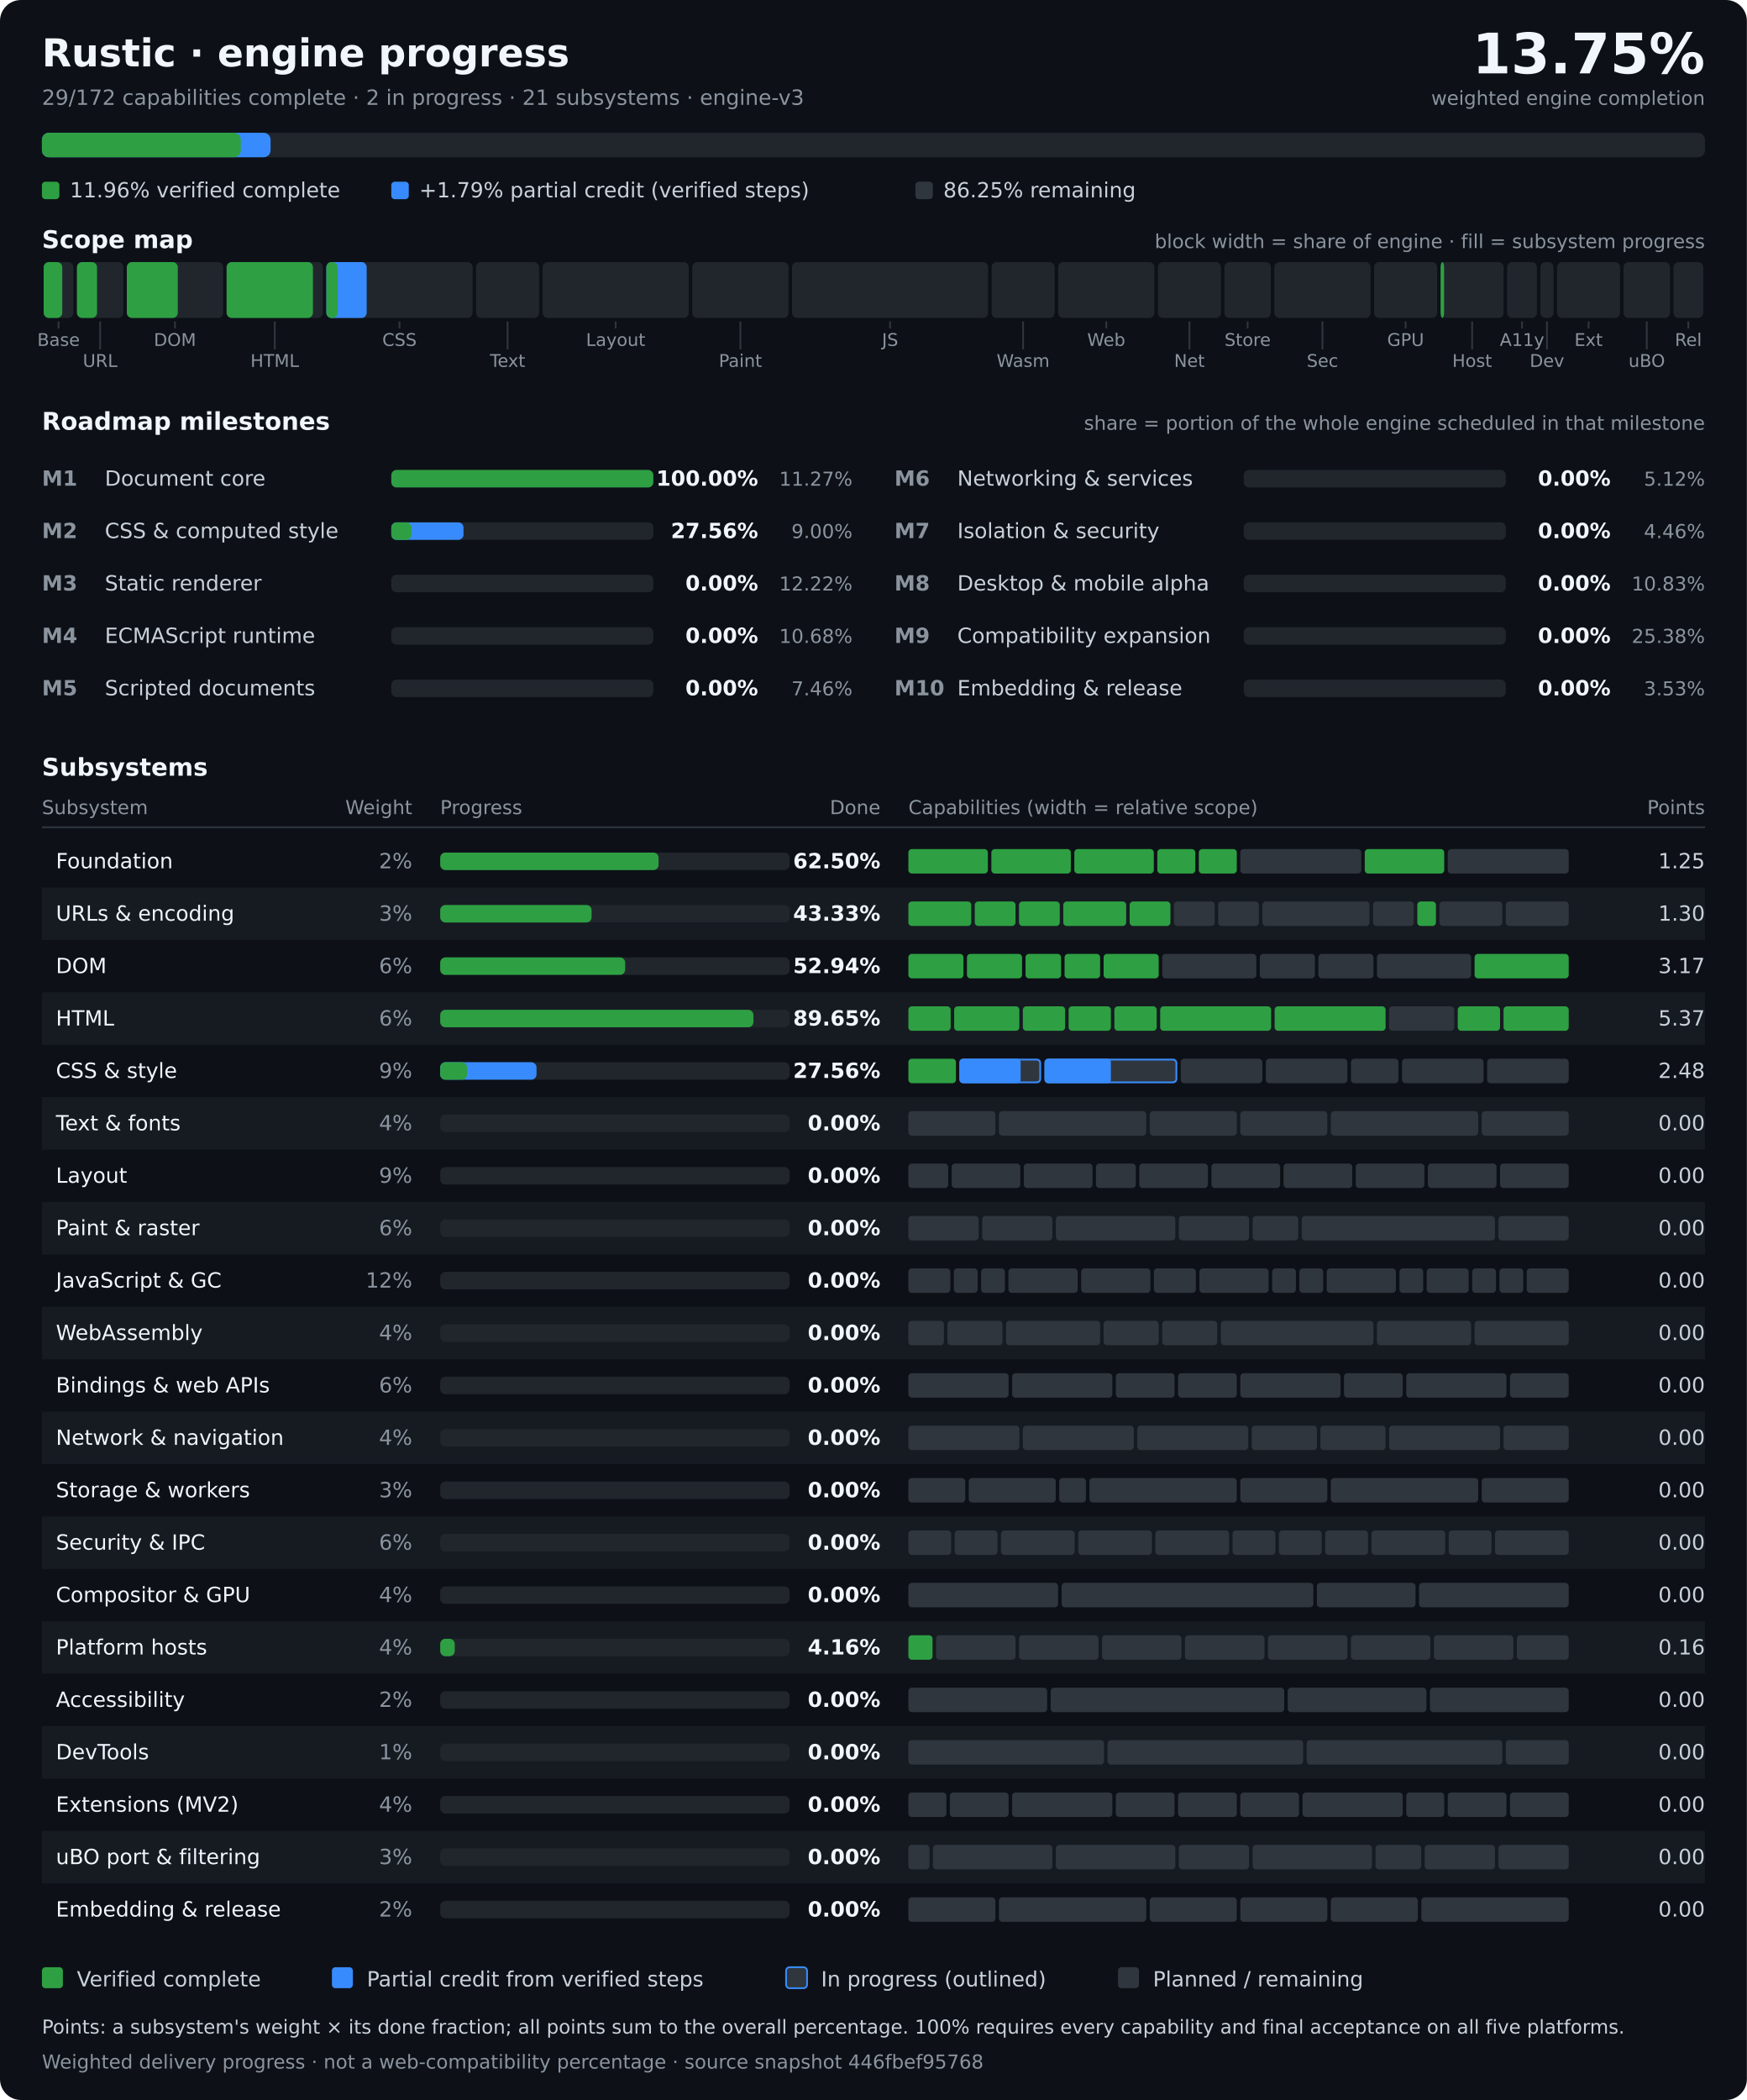
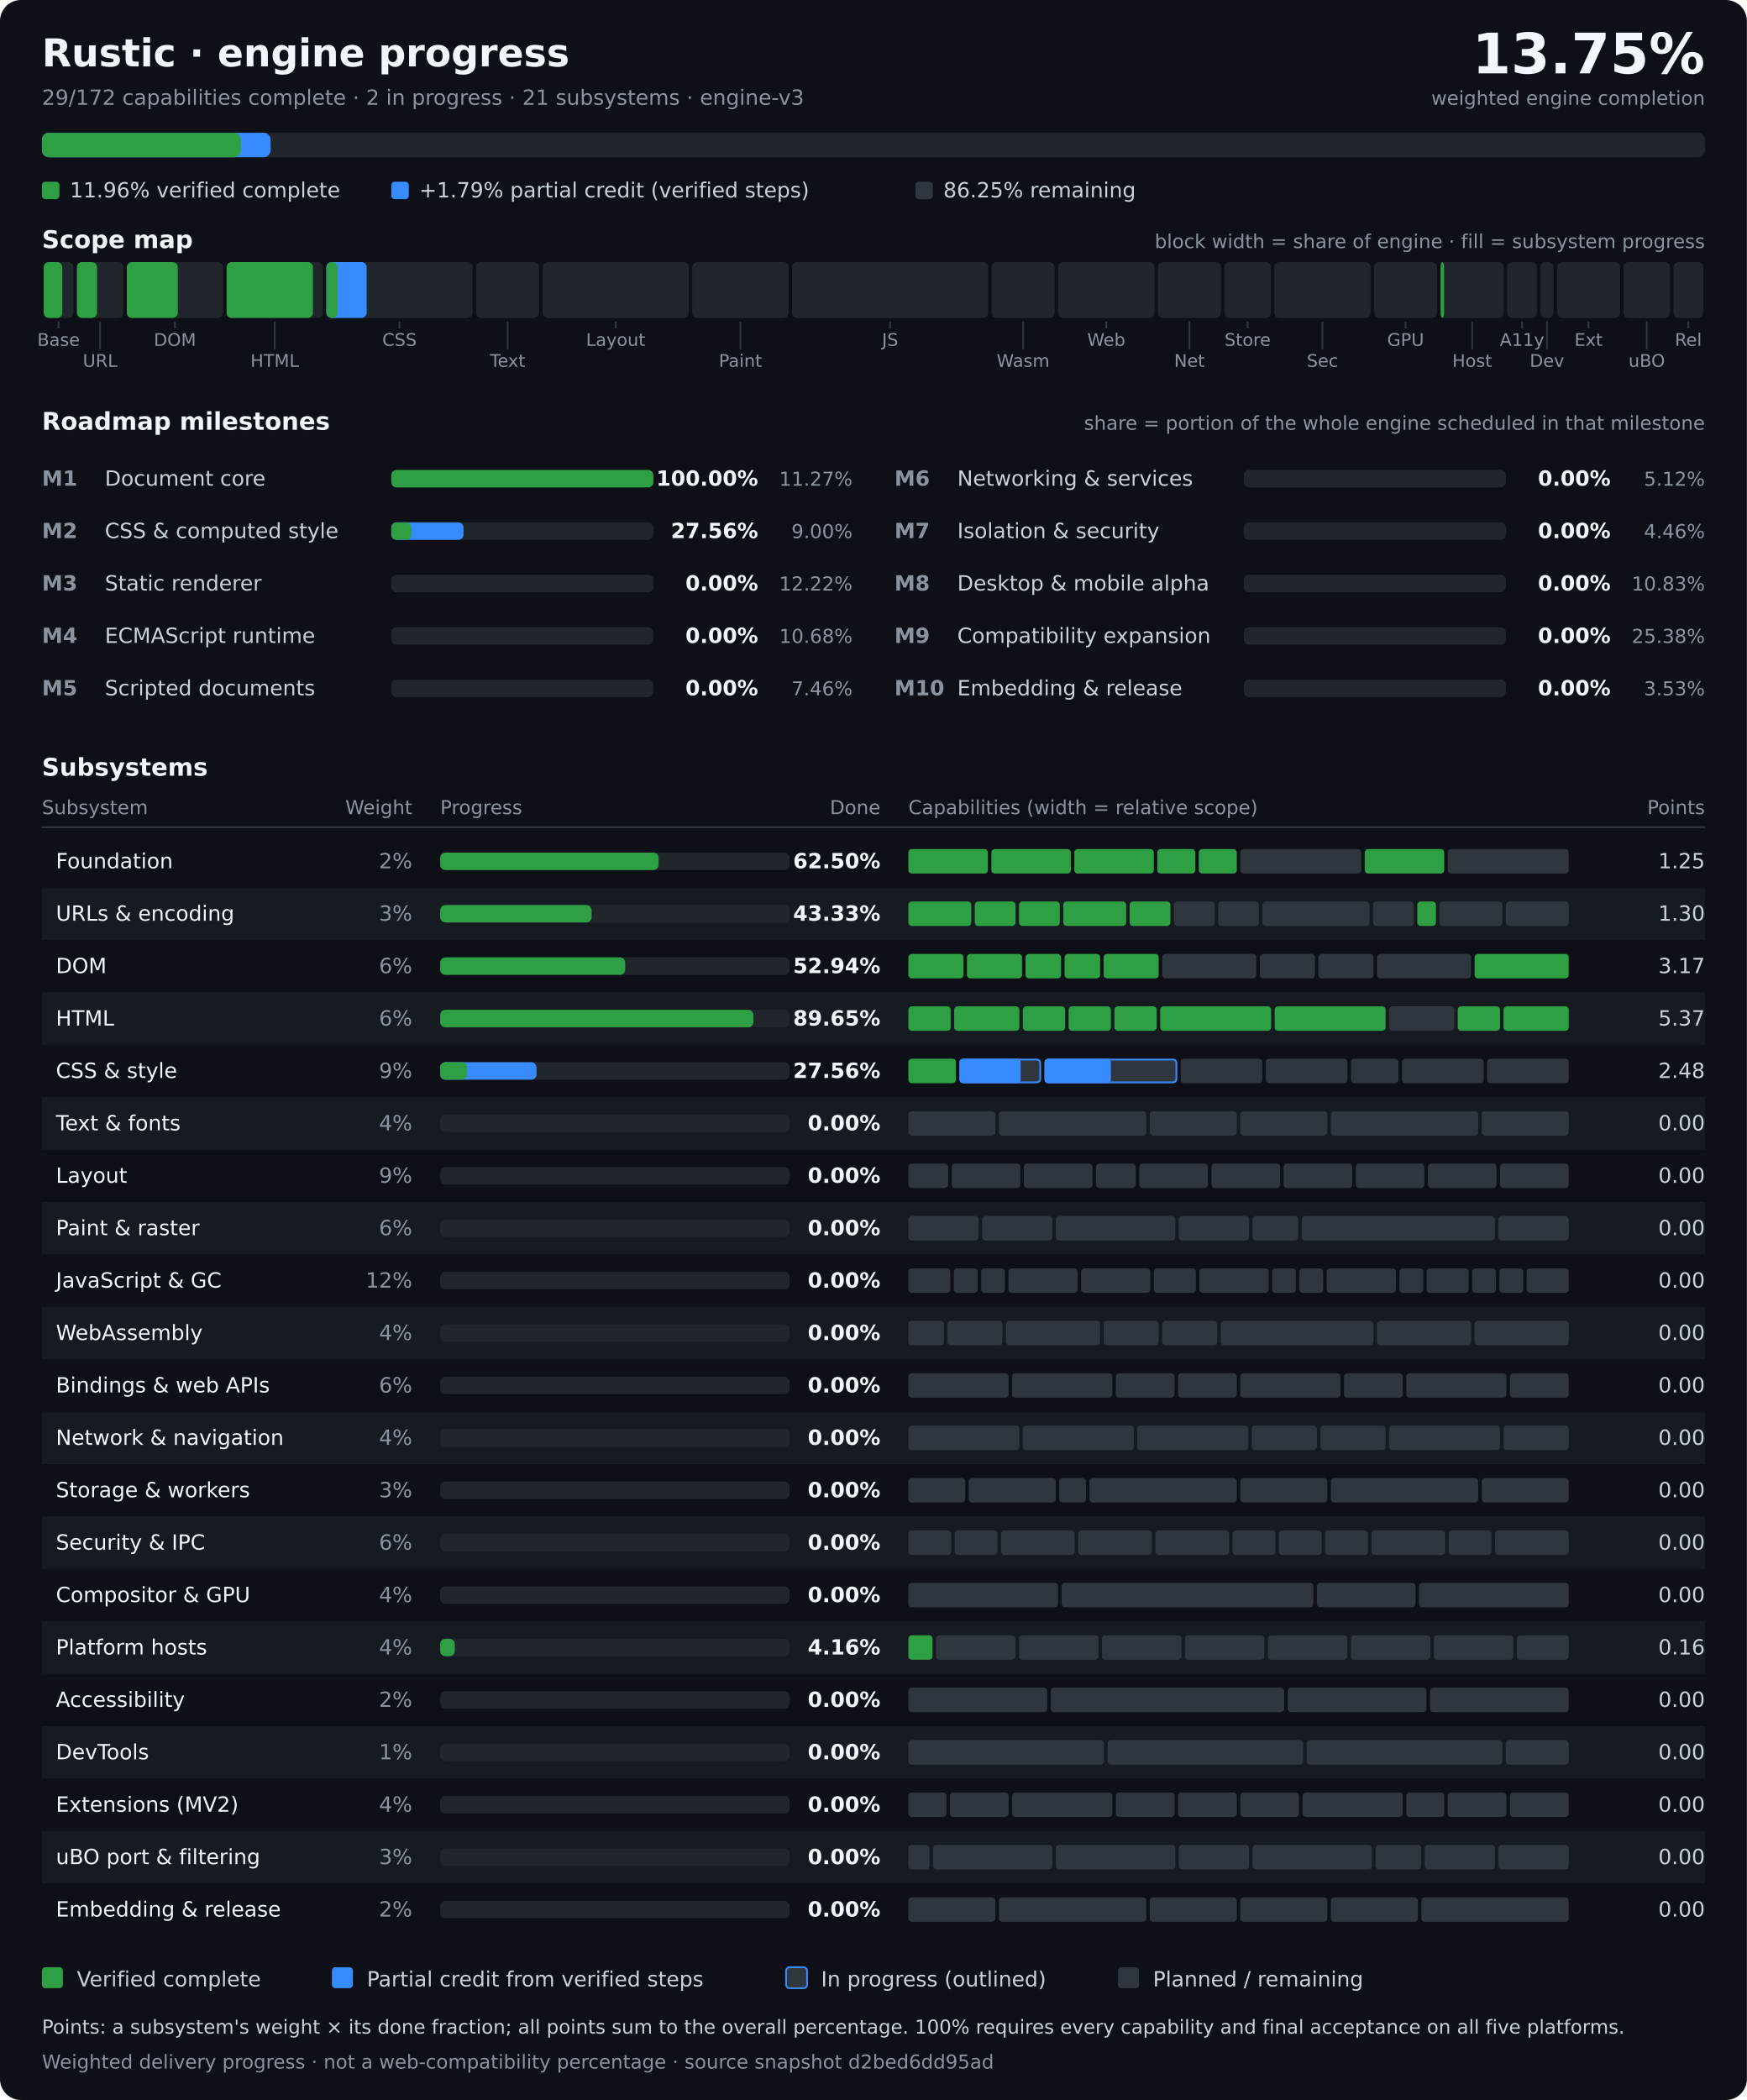
<svg xmlns="http://www.w3.org/2000/svg" width="1000" height="1202" viewBox="0 0 1000 1202" role="img" aria-labelledby="title desc">
  <rect width="1000" height="1202" rx="12" fill="#0d1117" />
  <g font-family="DejaVu Sans,Arial,sans-serif">
    <text x="24.00" y="38" fill="#f0f6fc" font-size="22" font-weight="700">Rustic · engine progress</text>
    <text x="24.00" y="60" fill="#8b949e" font-size="12">29/172 capabilities complete · 2 in progress · 21 subsystems · engine-v3</text>
    <text x="976.00" y="42" fill="#f0f6fc" font-size="32" text-anchor="end" font-weight="700">13.75%</text>
    <text x="976.00" y="60" fill="#8b949e" font-size="11" text-anchor="end">weighted engine completion</text>
    <rect x="24.00" y="76" width="952.00" height="14" rx="4" fill="#21262d" />
    <rect x="24.00" y="76" width="130.90" height="14" rx="4" fill="#388bfd" />
    <rect x="24.00" y="76" width="113.86" height="14" rx="4" fill="#2ea043" />
    <rect x="24" y="104" width="10" height="10" rx="2" fill="#2ea043" />
    <text x="40.00" y="113" fill="#c9d1d9" font-size="12">11.96% verified complete</text>
    <rect x="224" y="104" width="10" height="10" rx="2" fill="#388bfd" />
    <text x="240.00" y="113" fill="#c9d1d9" font-size="12">+1.79% partial credit (verified steps)</text>
    <rect x="524" y="104" width="10" height="10" rx="2" fill="#30363d" />
    <text x="540.00" y="113" fill="#c9d1d9" font-size="12">86.25% remaining</text>
    <text x="24.00" y="142" fill="#f0f6fc" font-size="14" font-weight="600">Scope map</text>
    <text x="976.00" y="142" fill="#8b949e" font-size="11" text-anchor="end">block width = share of engine · fill = subsystem progress</text>
    <g>
      <rect x="25.00" y="150" width="17.04" height="32" rx="3" fill="#21262d" />
      <rect x="25.00" y="150" width="10.65" height="32" rx="3" fill="#2ea043" />
      <rect x="33.02" y="184" width="1" height="4" fill="#30363d" />
      <text x="33.52" y="198" fill="#8b949e" font-size="10" text-anchor="middle">Base</text>
    </g>
    <g>
      <rect x="44.04" y="150" width="26.56" height="32" rx="3" fill="#21262d" />
      <rect x="44.04" y="150" width="11.51" height="32" rx="3" fill="#2ea043" />
      <rect x="56.82" y="184" width="1" height="16" fill="#30363d" />
      <text x="57.32" y="210" fill="#8b949e" font-size="10" text-anchor="middle">URL</text>
    </g>
    <g>
      <rect x="72.60" y="150" width="55.12" height="32" rx="3" fill="#21262d" />
      <rect x="72.60" y="150" width="29.18" height="32" rx="3" fill="#2ea043" />
      <rect x="99.66" y="184" width="1" height="4" fill="#30363d" />
      <text x="100.16" y="198" fill="#8b949e" font-size="10" text-anchor="middle">DOM</text>
    </g>
    <g>
      <rect x="129.72" y="150" width="55.12" height="32" rx="3" fill="#21262d" />
      <rect x="129.72" y="150" width="49.42" height="32" rx="3" fill="#2ea043" />
      <rect x="156.78" y="184" width="1" height="16" fill="#30363d" />
      <text x="157.28" y="210" fill="#8b949e" font-size="10" text-anchor="middle">HTML</text>
    </g>
    <g>
      <rect x="186.84" y="150" width="83.68" height="32" rx="3" fill="#21262d" />
      <rect x="186.84" y="150" width="23.06" height="32" rx="3" fill="#388bfd" />
      <rect x="186.84" y="150" width="6.43" height="32" rx="3" fill="#2ea043" />
      <rect x="228.18" y="184" width="1" height="4" fill="#30363d" />
      <text x="228.68" y="198" fill="#8b949e" font-size="10" text-anchor="middle">CSS</text>
    </g>
    <g>
      <rect x="272.52" y="150" width="36.08" height="32" rx="3" fill="#21262d" />
      <rect x="290.06" y="184" width="1" height="16" fill="#30363d" />
      <text x="290.56" y="210" fill="#8b949e" font-size="10" text-anchor="middle">Text</text>
    </g>
    <g>
      <rect x="310.60" y="150" width="83.68" height="32" rx="3" fill="#21262d" />
      <rect x="351.94" y="184" width="1" height="4" fill="#30363d" />
      <text x="352.44" y="198" fill="#8b949e" font-size="10" text-anchor="middle">Layout</text>
    </g>
    <g>
      <rect x="396.28" y="150" width="55.12" height="32" rx="3" fill="#21262d" />
      <rect x="423.34" y="184" width="1" height="16" fill="#30363d" />
      <text x="423.84" y="210" fill="#8b949e" font-size="10" text-anchor="middle">Paint</text>
    </g>
    <g>
      <rect x="453.40" y="150" width="112.24" height="32" rx="3" fill="#21262d" />
      <rect x="509.02" y="184" width="1" height="4" fill="#30363d" />
      <text x="509.52" y="198" fill="#8b949e" font-size="10" text-anchor="middle">JS</text>
    </g>
    <g>
      <rect x="567.64" y="150" width="36.08" height="32" rx="3" fill="#21262d" />
      <rect x="585.18" y="184" width="1" height="16" fill="#30363d" />
      <text x="585.68" y="210" fill="#8b949e" font-size="10" text-anchor="middle">Wasm</text>
    </g>
    <g>
      <rect x="605.72" y="150" width="55.12" height="32" rx="3" fill="#21262d" />
      <rect x="632.78" y="184" width="1" height="4" fill="#30363d" />
      <text x="633.28" y="198" fill="#8b949e" font-size="10" text-anchor="middle">Web</text>
    </g>
    <g>
      <rect x="662.84" y="150" width="36.08" height="32" rx="3" fill="#21262d" />
      <rect x="680.38" y="184" width="1" height="16" fill="#30363d" />
      <text x="680.88" y="210" fill="#8b949e" font-size="10" text-anchor="middle">Net</text>
    </g>
    <g>
      <rect x="700.92" y="150" width="26.56" height="32" rx="3" fill="#21262d" />
      <rect x="713.70" y="184" width="1" height="4" fill="#30363d" />
      <text x="714.20" y="198" fill="#8b949e" font-size="10" text-anchor="middle">Store</text>
    </g>
    <g>
      <rect x="729.48" y="150" width="55.12" height="32" rx="3" fill="#21262d" />
      <rect x="756.54" y="184" width="1" height="16" fill="#30363d" />
      <text x="757.04" y="210" fill="#8b949e" font-size="10" text-anchor="middle">Sec</text>
    </g>
    <g>
      <rect x="786.60" y="150" width="36.08" height="32" rx="3" fill="#21262d" />
      <rect x="804.14" y="184" width="1" height="4" fill="#30363d" />
      <text x="804.64" y="198" fill="#8b949e" font-size="10" text-anchor="middle">GPU</text>
    </g>
    <g>
      <rect x="824.68" y="150" width="36.08" height="32" rx="3" fill="#21262d" />
      <rect x="824.68" y="150" width="2.00" height="32" rx="3" fill="#2ea043" />
      <rect x="842.22" y="184" width="1" height="16" fill="#30363d" />
      <text x="842.72" y="210" fill="#8b949e" font-size="10" text-anchor="middle">Host</text>
    </g>
    <g>
      <rect x="862.76" y="150" width="17.04" height="32" rx="3" fill="#21262d" />
      <rect x="870.78" y="184" width="1" height="4" fill="#30363d" />
      <text x="871.28" y="198" fill="#8b949e" font-size="10" text-anchor="middle">A11y</text>
    </g>
    <g>
      <rect x="881.80" y="150" width="7.52" height="32" rx="3" fill="#21262d" />
      <rect x="885.06" y="184" width="1" height="16" fill="#30363d" />
      <text x="885.56" y="210" fill="#8b949e" font-size="10" text-anchor="middle">Dev</text>
    </g>
    <g>
      <rect x="891.32" y="150" width="36.08" height="32" rx="3" fill="#21262d" />
      <rect x="908.86" y="184" width="1" height="4" fill="#30363d" />
      <text x="909.36" y="198" fill="#8b949e" font-size="10" text-anchor="middle">Ext</text>
    </g>
    <g>
      <rect x="929.40" y="150" width="26.56" height="32" rx="3" fill="#21262d" />
      <rect x="942.18" y="184" width="1" height="16" fill="#30363d" />
      <text x="942.68" y="210" fill="#8b949e" font-size="10" text-anchor="middle">uBO</text>
    </g>
    <g>
      <rect x="957.96" y="150" width="17.04" height="32" rx="3" fill="#21262d" />
      <rect x="965.98" y="184" width="1" height="4" fill="#30363d" />
      <text x="966.48" y="198" fill="#8b949e" font-size="10" text-anchor="middle">Rel</text>
    </g>
    <text x="24.00" y="246" fill="#f0f6fc" font-size="14" font-weight="600">Roadmap milestones</text>
    <text x="976.00" y="246" fill="#8b949e" font-size="11" text-anchor="end">share = portion of the whole engine scheduled in that milestone</text>
    <g>
      <text x="24.00" y="278" fill="#8b949e" font-size="12" font-weight="600">M1</text>
      <text x="60.00" y="278" fill="#c9d1d9" font-size="12">Document core</text>
      <rect x="224.00" y="269" width="150.00" height="10" rx="3" fill="#21262d" />
      <rect x="224.00" y="269" width="150.00" height="10" rx="3" fill="#2ea043" />
      <text x="434.00" y="278" fill="#f0f6fc" font-size="12" text-anchor="end" font-weight="600">100.00%</text>
      <text x="488.00" y="278" fill="#8b949e" font-size="11" text-anchor="end">11.27%</text>
    </g>
    <g>
      <text x="24.00" y="308" fill="#8b949e" font-size="12" font-weight="600">M2</text>
      <text x="60.00" y="308" fill="#c9d1d9" font-size="12">CSS &amp; computed style</text>
      <rect x="224.00" y="299" width="150.00" height="10" rx="3" fill="#21262d" />
      <rect x="224.00" y="299" width="41.34" height="10" rx="3" fill="#388bfd" />
      <rect x="224.00" y="299" width="11.54" height="10" rx="3" fill="#2ea043" />
      <text x="434.00" y="308" fill="#f0f6fc" font-size="12" text-anchor="end" font-weight="600">27.56%</text>
      <text x="488.00" y="308" fill="#8b949e" font-size="11" text-anchor="end">9.00%</text>
    </g>
    <g>
      <text x="24.00" y="338" fill="#8b949e" font-size="12" font-weight="600">M3</text>
      <text x="60.00" y="338" fill="#c9d1d9" font-size="12">Static renderer</text>
      <rect x="224.00" y="329" width="150.00" height="10" rx="3" fill="#21262d" />
      <text x="434.00" y="338" fill="#f0f6fc" font-size="12" text-anchor="end" font-weight="600">0.00%</text>
      <text x="488.00" y="338" fill="#8b949e" font-size="11" text-anchor="end">12.22%</text>
    </g>
    <g>
      <text x="24.00" y="368" fill="#8b949e" font-size="12" font-weight="600">M4</text>
      <text x="60.00" y="368" fill="#c9d1d9" font-size="12">ECMAScript runtime</text>
      <rect x="224.00" y="359" width="150.00" height="10" rx="3" fill="#21262d" />
      <text x="434.00" y="368" fill="#f0f6fc" font-size="12" text-anchor="end" font-weight="600">0.00%</text>
      <text x="488.00" y="368" fill="#8b949e" font-size="11" text-anchor="end">10.68%</text>
    </g>
    <g>
      <text x="24.00" y="398" fill="#8b949e" font-size="12" font-weight="600">M5</text>
      <text x="60.00" y="398" fill="#c9d1d9" font-size="12">Scripted documents</text>
      <rect x="224.00" y="389" width="150.00" height="10" rx="3" fill="#21262d" />
      <text x="434.00" y="398" fill="#f0f6fc" font-size="12" text-anchor="end" font-weight="600">0.00%</text>
      <text x="488.00" y="398" fill="#8b949e" font-size="11" text-anchor="end">7.46%</text>
    </g>
    <g>
      <text x="512.00" y="278" fill="#8b949e" font-size="12" font-weight="600">M6</text>
      <text x="548.00" y="278" fill="#c9d1d9" font-size="12">Networking &amp; services</text>
      <rect x="712.00" y="269" width="150.00" height="10" rx="3" fill="#21262d" />
      <text x="922.00" y="278" fill="#f0f6fc" font-size="12" text-anchor="end" font-weight="600">0.00%</text>
      <text x="976.00" y="278" fill="#8b949e" font-size="11" text-anchor="end">5.12%</text>
    </g>
    <g>
      <text x="512.00" y="308" fill="#8b949e" font-size="12" font-weight="600">M7</text>
      <text x="548.00" y="308" fill="#c9d1d9" font-size="12">Isolation &amp; security</text>
      <rect x="712.00" y="299" width="150.00" height="10" rx="3" fill="#21262d" />
      <text x="922.00" y="308" fill="#f0f6fc" font-size="12" text-anchor="end" font-weight="600">0.00%</text>
      <text x="976.00" y="308" fill="#8b949e" font-size="11" text-anchor="end">4.46%</text>
    </g>
    <g>
      <text x="512.00" y="338" fill="#8b949e" font-size="12" font-weight="600">M8</text>
      <text x="548.00" y="338" fill="#c9d1d9" font-size="12">Desktop &amp; mobile alpha</text>
      <rect x="712.00" y="329" width="150.00" height="10" rx="3" fill="#21262d" />
      <text x="922.00" y="338" fill="#f0f6fc" font-size="12" text-anchor="end" font-weight="600">0.00%</text>
      <text x="976.00" y="338" fill="#8b949e" font-size="11" text-anchor="end">10.83%</text>
    </g>
    <g>
      <text x="512.00" y="368" fill="#8b949e" font-size="12" font-weight="600">M9</text>
      <text x="548.00" y="368" fill="#c9d1d9" font-size="12">Compatibility expansion</text>
      <rect x="712.00" y="359" width="150.00" height="10" rx="3" fill="#21262d" />
      <text x="922.00" y="368" fill="#f0f6fc" font-size="12" text-anchor="end" font-weight="600">0.00%</text>
      <text x="976.00" y="368" fill="#8b949e" font-size="11" text-anchor="end">25.38%</text>
    </g>
    <g>
      <text x="512.00" y="398" fill="#8b949e" font-size="12" font-weight="600">M10</text>
      <text x="548.00" y="398" fill="#c9d1d9" font-size="12">Embedding &amp; release</text>
      <rect x="712.00" y="389" width="150.00" height="10" rx="3" fill="#21262d" />
      <text x="922.00" y="398" fill="#f0f6fc" font-size="12" text-anchor="end" font-weight="600">0.00%</text>
      <text x="976.00" y="398" fill="#8b949e" font-size="11" text-anchor="end">3.53%</text>
    </g>
    <text x="24.00" y="444" fill="#f0f6fc" font-size="14" font-weight="600">Subsystems</text>
    <text x="24.00" y="466" fill="#8b949e" font-size="11">Subsystem</text>
    <text x="236.00" y="466" fill="#8b949e" font-size="11" text-anchor="end">Weight</text>
    <text x="252.00" y="466" fill="#8b949e" font-size="11">Progress</text>
    <text x="504.00" y="466" fill="#8b949e" font-size="11" text-anchor="end">Done</text>
    <text x="520.00" y="466" fill="#8b949e" font-size="11">Capabilities (width = relative scope)</text>
    <text x="976.00" y="466" fill="#8b949e" font-size="11" text-anchor="end">Points</text>
    <rect x="24" y="473" width="952" height="1" fill="#30363d" />
    <g>
      <text x="32.00" y="497" fill="#f0f6fc" font-size="12">Foundation</text>
      <text x="236.00" y="497" fill="#8b949e" font-size="12" text-anchor="end">2%</text>
      <rect x="252.00" y="488" width="200.00" height="10" rx="3" fill="#21262d" />
      <rect x="252.00" y="488" width="125.00" height="10" rx="3" fill="#2ea043" />
      <text x="504.00" y="497" fill="#f0f6fc" font-size="12" text-anchor="end" font-weight="600">62.50%</text>
      <g>
        <rect x="520.00" y="486" width="45.50" height="14" rx="2" fill="#2ea043" />
      </g>
      <g>
        <rect x="567.50" y="486" width="45.50" height="14" rx="2" fill="#2ea043" />
      </g>
      <g>
        <rect x="615.00" y="486" width="45.50" height="14" rx="2" fill="#2ea043" />
      </g>
      <g>
        <rect x="662.50" y="486" width="21.75" height="14" rx="2" fill="#2ea043" />
      </g>
      <g>
        <rect x="686.25" y="486" width="21.75" height="14" rx="2" fill="#2ea043" />
      </g>
      <g>
        <rect x="710.00" y="486" width="69.25" height="14" rx="2" fill="#30363d" />
      </g>
      <g>
        <rect x="781.25" y="486" width="45.50" height="14" rx="2" fill="#2ea043" />
      </g>
      <g>
        <rect x="828.75" y="486" width="69.25" height="14" rx="2" fill="#30363d" />
      </g>
      <text x="976.00" y="497" fill="#c9d1d9" font-size="12" text-anchor="end">1.25</text>
    </g>
    <g>
      <rect x="24" y="508" width="952" height="30" fill="#161b22" />
      <text x="32.00" y="527" fill="#f0f6fc" font-size="12">URLs &amp; encoding</text>
      <text x="236.00" y="527" fill="#8b949e" font-size="12" text-anchor="end">3%</text>
      <rect x="252.00" y="518" width="200.00" height="10" rx="3" fill="#21262d" />
      <rect x="252.00" y="518" width="86.66" height="10" rx="3" fill="#2ea043" />
      <text x="504.00" y="527" fill="#f0f6fc" font-size="12" text-anchor="end" font-weight="600">43.33%</text>
      <g>
        <rect x="520.00" y="516" width="36.00" height="14" rx="2" fill="#2ea043" />
      </g>
      <g>
        <rect x="558.00" y="516" width="23.33" height="14" rx="2" fill="#2ea043" />
      </g>
      <g>
        <rect x="583.33" y="516" width="23.33" height="14" rx="2" fill="#2ea043" />
      </g>
      <g>
        <rect x="608.67" y="516" width="36.00" height="14" rx="2" fill="#2ea043" />
      </g>
      <g>
        <rect x="646.67" y="516" width="23.33" height="14" rx="2" fill="#2ea043" />
      </g>
      <g>
        <rect x="672.00" y="516" width="23.33" height="14" rx="2" fill="#30363d" />
      </g>
      <g>
        <rect x="697.33" y="516" width="23.33" height="14" rx="2" fill="#30363d" />
      </g>
      <g>
        <rect x="722.67" y="516" width="61.33" height="14" rx="2" fill="#30363d" />
      </g>
      <g>
        <rect x="786.00" y="516" width="23.33" height="14" rx="2" fill="#30363d" />
      </g>
      <g>
        <rect x="811.33" y="516" width="10.67" height="14" rx="2" fill="#2ea043" />
      </g>
      <g>
        <rect x="824.00" y="516" width="36.00" height="14" rx="2" fill="#30363d" />
      </g>
      <g>
        <rect x="862.00" y="516" width="36.00" height="14" rx="2" fill="#30363d" />
      </g>
      <text x="976.00" y="527" fill="#c9d1d9" font-size="12" text-anchor="end">1.30</text>
    </g>
    <g>
      <text x="32.00" y="557" fill="#f0f6fc" font-size="12">DOM</text>
      <text x="236.00" y="557" fill="#8b949e" font-size="12" text-anchor="end">6%</text>
      <rect x="252.00" y="548" width="200.00" height="10" rx="3" fill="#21262d" />
      <rect x="252.00" y="548" width="105.88" height="10" rx="3" fill="#2ea043" />
      <text x="504.00" y="557" fill="#f0f6fc" font-size="12" text-anchor="end" font-weight="600">52.94%</text>
      <g>
        <rect x="520.00" y="546" width="31.53" height="14" rx="2" fill="#2ea043" />
      </g>
      <g>
        <rect x="553.53" y="546" width="31.53" height="14" rx="2" fill="#2ea043" />
      </g>
      <g>
        <rect x="587.06" y="546" width="20.35" height="14" rx="2" fill="#2ea043" />
      </g>
      <g>
        <rect x="609.41" y="546" width="20.35" height="14" rx="2" fill="#2ea043" />
      </g>
      <g>
        <rect x="631.76" y="546" width="31.53" height="14" rx="2" fill="#2ea043" />
      </g>
      <g>
        <rect x="665.29" y="546" width="53.88" height="14" rx="2" fill="#30363d" />
      </g>
      <g>
        <rect x="721.18" y="546" width="31.53" height="14" rx="2" fill="#30363d" />
      </g>
      <g>
        <rect x="754.71" y="546" width="31.53" height="14" rx="2" fill="#30363d" />
      </g>
      <g>
        <rect x="788.24" y="546" width="53.88" height="14" rx="2" fill="#30363d" />
      </g>
      <g>
        <rect x="844.12" y="546" width="53.88" height="14" rx="2" fill="#2ea043" />
      </g>
      <text x="976.00" y="557" fill="#c9d1d9" font-size="12" text-anchor="end">3.17</text>
    </g>
    <g>
      <rect x="24" y="568" width="952" height="30" fill="#161b22" />
      <text x="32.00" y="587" fill="#f0f6fc" font-size="12">HTML</text>
      <text x="236.00" y="587" fill="#8b949e" font-size="12" text-anchor="end">6%</text>
      <rect x="252.00" y="578" width="200.00" height="10" rx="3" fill="#21262d" />
      <rect x="252.00" y="578" width="179.30" height="10" rx="3" fill="#2ea043" />
      <text x="504.00" y="587" fill="#f0f6fc" font-size="12" text-anchor="end" font-weight="600">89.65%</text>
      <g>
        <rect x="520.00" y="576" width="24.21" height="14" rx="2" fill="#2ea043" />
      </g>
      <g>
        <rect x="546.21" y="576" width="37.31" height="14" rx="2" fill="#2ea043" />
      </g>
      <g>
        <rect x="585.52" y="576" width="24.21" height="14" rx="2" fill="#2ea043" />
      </g>
      <g>
        <rect x="611.72" y="576" width="24.21" height="14" rx="2" fill="#2ea043" />
      </g>
      <g>
        <rect x="637.93" y="576" width="24.21" height="14" rx="2" fill="#2ea043" />
      </g>
      <g>
        <rect x="664.14" y="576" width="63.52" height="14" rx="2" fill="#2ea043" />
      </g>
      <g>
        <rect x="729.66" y="576" width="63.52" height="14" rx="2" fill="#2ea043" />
      </g>
      <g>
        <rect x="795.17" y="576" width="37.31" height="14" rx="2" fill="#30363d" />
      </g>
      <g>
        <rect x="834.48" y="576" width="24.21" height="14" rx="2" fill="#2ea043" />
      </g>
      <g>
        <rect x="860.69" y="576" width="37.31" height="14" rx="2" fill="#2ea043" />
      </g>
      <text x="976.00" y="587" fill="#c9d1d9" font-size="12" text-anchor="end">5.37</text>
    </g>
    <g>
      <text x="32.00" y="617" fill="#f0f6fc" font-size="12">CSS &amp; style</text>
      <text x="236.00" y="617" fill="#8b949e" font-size="12" text-anchor="end">9%</text>
      <rect x="252.00" y="608" width="200.00" height="10" rx="3" fill="#21262d" />
      <rect x="252.00" y="608" width="55.12" height="10" rx="3" fill="#388bfd" />
      <rect x="252.00" y="608" width="15.38" height="10" rx="3" fill="#2ea043" />
      <text x="504.00" y="617" fill="#f0f6fc" font-size="12" text-anchor="end" font-weight="600">27.56%</text>
      <g>
        <rect x="520.00" y="606" width="27.23" height="14" rx="2" fill="#2ea043" />
      </g>
      <g>
        <rect x="549.23" y="606" width="46.72" height="14" rx="2" fill="#30363d" />
        <rect x="549.23" y="606" width="35.04" height="14" rx="2" fill="#388bfd" />
        <rect x="549.73" y="606.5" width="45.72" height="13" rx="2" fill="none" stroke="#388bfd" />
      </g>
      <g>
        <rect x="597.95" y="606" width="75.95" height="14" rx="2" fill="#30363d" />
        <rect x="597.95" y="606" width="37.97" height="14" rx="2" fill="#388bfd" />
        <rect x="598.45" y="606.5" width="74.95" height="13" rx="2" fill="none" stroke="#388bfd" />
      </g>
      <g>
        <rect x="675.90" y="606" width="46.72" height="14" rx="2" fill="#30363d" />
      </g>
      <g>
        <rect x="724.62" y="606" width="46.72" height="14" rx="2" fill="#30363d" />
      </g>
      <g>
        <rect x="773.33" y="606" width="27.23" height="14" rx="2" fill="#30363d" />
      </g>
      <g>
        <rect x="802.56" y="606" width="46.72" height="14" rx="2" fill="#30363d" />
      </g>
      <g>
        <rect x="851.28" y="606" width="46.72" height="14" rx="2" fill="#30363d" />
      </g>
      <text x="976.00" y="617" fill="#c9d1d9" font-size="12" text-anchor="end">2.48</text>
    </g>
    <g>
      <rect x="24" y="628" width="952" height="30" fill="#161b22" />
      <text x="32.00" y="647" fill="#f0f6fc" font-size="12">Text &amp; fonts</text>
      <text x="236.00" y="647" fill="#8b949e" font-size="12" text-anchor="end">4%</text>
      <rect x="252.00" y="638" width="200.00" height="10" rx="3" fill="#21262d" />
      <text x="504.00" y="647" fill="#f0f6fc" font-size="12" text-anchor="end" font-weight="600">0.00%</text>
      <g>
        <rect x="520.00" y="636" width="49.82" height="14" rx="2" fill="#30363d" />
      </g>
      <g>
        <rect x="571.82" y="636" width="84.36" height="14" rx="2" fill="#30363d" />
      </g>
      <g>
        <rect x="658.18" y="636" width="49.82" height="14" rx="2" fill="#30363d" />
      </g>
      <g>
        <rect x="710.00" y="636" width="49.82" height="14" rx="2" fill="#30363d" />
      </g>
      <g>
        <rect x="761.82" y="636" width="84.36" height="14" rx="2" fill="#30363d" />
      </g>
      <g>
        <rect x="848.18" y="636" width="49.82" height="14" rx="2" fill="#30363d" />
      </g>
      <text x="976.00" y="647" fill="#c9d1d9" font-size="12" text-anchor="end">0.00</text>
    </g>
    <g>
      <text x="32.00" y="677" fill="#f0f6fc" font-size="12">Layout</text>
      <text x="236.00" y="677" fill="#8b949e" font-size="12" text-anchor="end">9%</text>
      <rect x="252.00" y="668" width="200.00" height="10" rx="3" fill="#21262d" />
      <text x="504.00" y="677" fill="#f0f6fc" font-size="12" text-anchor="end" font-weight="600">0.00%</text>
      <g>
        <rect x="520.00" y="666" width="22.78" height="14" rx="2" fill="#30363d" />
      </g>
      <g>
        <rect x="544.78" y="666" width="39.30" height="14" rx="2" fill="#30363d" />
      </g>
      <g>
        <rect x="586.09" y="666" width="39.30" height="14" rx="2" fill="#30363d" />
      </g>
      <g>
        <rect x="627.39" y="666" width="22.78" height="14" rx="2" fill="#30363d" />
      </g>
      <g>
        <rect x="652.17" y="666" width="39.30" height="14" rx="2" fill="#30363d" />
      </g>
      <g>
        <rect x="693.48" y="666" width="39.30" height="14" rx="2" fill="#30363d" />
      </g>
      <g>
        <rect x="734.78" y="666" width="39.30" height="14" rx="2" fill="#30363d" />
      </g>
      <g>
        <rect x="776.09" y="666" width="39.30" height="14" rx="2" fill="#30363d" />
      </g>
      <g>
        <rect x="817.39" y="666" width="39.30" height="14" rx="2" fill="#30363d" />
      </g>
      <g>
        <rect x="858.70" y="666" width="39.30" height="14" rx="2" fill="#30363d" />
      </g>
      <text x="976.00" y="677" fill="#c9d1d9" font-size="12" text-anchor="end">0.00</text>
    </g>
    <g>
      <rect x="24" y="688" width="952" height="30" fill="#161b22" />
      <text x="32.00" y="707" fill="#f0f6fc" font-size="12">Paint &amp; raster</text>
      <text x="236.00" y="707" fill="#8b949e" font-size="12" text-anchor="end">6%</text>
      <rect x="252.00" y="698" width="200.00" height="10" rx="3" fill="#21262d" />
      <text x="504.00" y="707" fill="#f0f6fc" font-size="12" text-anchor="end" font-weight="600">0.00%</text>
      <g>
        <rect x="520.00" y="696" width="40.22" height="14" rx="2" fill="#30363d" />
      </g>
      <g>
        <rect x="562.22" y="696" width="40.22" height="14" rx="2" fill="#30363d" />
      </g>
      <g>
        <rect x="604.44" y="696" width="68.37" height="14" rx="2" fill="#30363d" />
      </g>
      <g>
        <rect x="674.81" y="696" width="40.22" height="14" rx="2" fill="#30363d" />
      </g>
      <g>
        <rect x="717.04" y="696" width="26.15" height="14" rx="2" fill="#30363d" />
      </g>
      <g>
        <rect x="745.19" y="696" width="110.59" height="14" rx="2" fill="#30363d" />
      </g>
      <g>
        <rect x="857.78" y="696" width="40.22" height="14" rx="2" fill="#30363d" />
      </g>
      <text x="976.00" y="707" fill="#c9d1d9" font-size="12" text-anchor="end">0.00</text>
    </g>
    <g>
      <text x="32.00" y="737" fill="#f0f6fc" font-size="12">JavaScript &amp; GC</text>
      <text x="236.00" y="737" fill="#8b949e" font-size="12" text-anchor="end">12%</text>
      <rect x="252.00" y="728" width="200.00" height="10" rx="3" fill="#21262d" />
      <text x="504.00" y="737" fill="#f0f6fc" font-size="12" text-anchor="end" font-weight="600">0.00%</text>
      <g>
        <rect x="520.00" y="726" width="24.03" height="14" rx="2" fill="#30363d" />
      </g>
      <g>
        <rect x="546.03" y="726" width="13.62" height="14" rx="2" fill="#30363d" />
      </g>
      <g>
        <rect x="561.64" y="726" width="13.62" height="14" rx="2" fill="#30363d" />
      </g>
      <g>
        <rect x="577.26" y="726" width="39.64" height="14" rx="2" fill="#30363d" />
      </g>
      <g>
        <rect x="618.90" y="726" width="39.64" height="14" rx="2" fill="#30363d" />
      </g>
      <g>
        <rect x="660.55" y="726" width="24.03" height="14" rx="2" fill="#30363d" />
      </g>
      <g>
        <rect x="686.58" y="726" width="39.64" height="14" rx="2" fill="#30363d" />
      </g>
      <g>
        <rect x="728.22" y="726" width="13.62" height="14" rx="2" fill="#30363d" />
      </g>
      <g>
        <rect x="743.84" y="726" width="13.62" height="14" rx="2" fill="#30363d" />
      </g>
      <g>
        <rect x="759.45" y="726" width="39.64" height="14" rx="2" fill="#30363d" />
      </g>
      <g>
        <rect x="801.10" y="726" width="13.62" height="14" rx="2" fill="#30363d" />
      </g>
      <g>
        <rect x="816.71" y="726" width="24.03" height="14" rx="2" fill="#30363d" />
      </g>
      <g>
        <rect x="842.74" y="726" width="13.62" height="14" rx="2" fill="#30363d" />
      </g>
      <g>
        <rect x="858.36" y="726" width="13.62" height="14" rx="2" fill="#30363d" />
      </g>
      <g>
        <rect x="873.97" y="726" width="24.03" height="14" rx="2" fill="#30363d" />
      </g>
      <text x="976.00" y="737" fill="#c9d1d9" font-size="12" text-anchor="end">0.00</text>
    </g>
    <g>
      <rect x="24" y="748" width="952" height="30" fill="#161b22" />
      <text x="32.00" y="767" fill="#f0f6fc" font-size="12">WebAssembly</text>
      <text x="236.00" y="767" fill="#8b949e" font-size="12" text-anchor="end">4%</text>
      <rect x="252.00" y="758" width="200.00" height="10" rx="3" fill="#21262d" />
      <text x="504.00" y="767" fill="#f0f6fc" font-size="12" text-anchor="end" font-weight="600">0.00%</text>
      <g>
        <rect x="520.00" y="756" width="20.35" height="14" rx="2" fill="#30363d" />
      </g>
      <g>
        <rect x="542.35" y="756" width="31.53" height="14" rx="2" fill="#30363d" />
      </g>
      <g>
        <rect x="575.88" y="756" width="53.88" height="14" rx="2" fill="#30363d" />
      </g>
      <g>
        <rect x="631.76" y="756" width="31.53" height="14" rx="2" fill="#30363d" />
      </g>
      <g>
        <rect x="665.29" y="756" width="31.53" height="14" rx="2" fill="#30363d" />
      </g>
      <g>
        <rect x="698.82" y="756" width="87.41" height="14" rx="2" fill="#30363d" />
      </g>
      <g>
        <rect x="788.24" y="756" width="53.88" height="14" rx="2" fill="#30363d" />
      </g>
      <g>
        <rect x="844.12" y="756" width="53.88" height="14" rx="2" fill="#30363d" />
      </g>
      <text x="976.00" y="767" fill="#c9d1d9" font-size="12" text-anchor="end">0.00</text>
    </g>
    <g>
      <text x="32.00" y="797" fill="#f0f6fc" font-size="12">Bindings &amp; web APIs</text>
      <text x="236.00" y="797" fill="#8b949e" font-size="12" text-anchor="end">6%</text>
      <rect x="252.00" y="788" width="200.00" height="10" rx="3" fill="#21262d" />
      <text x="504.00" y="797" fill="#f0f6fc" font-size="12" text-anchor="end" font-weight="600">0.00%</text>
      <g>
        <rect x="520.00" y="786" width="57.38" height="14" rx="2" fill="#30363d" />
      </g>
      <g>
        <rect x="579.38" y="786" width="57.38" height="14" rx="2" fill="#30363d" />
      </g>
      <g>
        <rect x="638.75" y="786" width="33.62" height="14" rx="2" fill="#30363d" />
      </g>
      <g>
        <rect x="674.38" y="786" width="33.62" height="14" rx="2" fill="#30363d" />
      </g>
      <g>
        <rect x="710.00" y="786" width="57.38" height="14" rx="2" fill="#30363d" />
      </g>
      <g>
        <rect x="769.38" y="786" width="33.62" height="14" rx="2" fill="#30363d" />
      </g>
      <g>
        <rect x="805.00" y="786" width="57.38" height="14" rx="2" fill="#30363d" />
      </g>
      <g>
        <rect x="864.38" y="786" width="33.62" height="14" rx="2" fill="#30363d" />
      </g>
      <text x="976.00" y="797" fill="#c9d1d9" font-size="12" text-anchor="end">0.00</text>
    </g>
    <g>
      <rect x="24" y="808" width="952" height="30" fill="#161b22" />
      <text x="32.00" y="827" fill="#f0f6fc" font-size="12">Network &amp; navigation</text>
      <text x="236.00" y="827" fill="#8b949e" font-size="12" text-anchor="end">4%</text>
      <rect x="252.00" y="818" width="200.00" height="10" rx="3" fill="#21262d" />
      <text x="504.00" y="827" fill="#f0f6fc" font-size="12" text-anchor="end" font-weight="600">0.00%</text>
      <g>
        <rect x="520.00" y="816" width="63.52" height="14" rx="2" fill="#30363d" />
      </g>
      <g>
        <rect x="585.52" y="816" width="63.52" height="14" rx="2" fill="#30363d" />
      </g>
      <g>
        <rect x="651.03" y="816" width="63.52" height="14" rx="2" fill="#30363d" />
      </g>
      <g>
        <rect x="716.55" y="816" width="37.31" height="14" rx="2" fill="#30363d" />
      </g>
      <g>
        <rect x="755.86" y="816" width="37.31" height="14" rx="2" fill="#30363d" />
      </g>
      <g>
        <rect x="795.17" y="816" width="63.52" height="14" rx="2" fill="#30363d" />
      </g>
      <g>
        <rect x="860.69" y="816" width="37.31" height="14" rx="2" fill="#30363d" />
      </g>
      <text x="976.00" y="827" fill="#c9d1d9" font-size="12" text-anchor="end">0.00</text>
    </g>
    <g>
      <text x="32.00" y="857" fill="#f0f6fc" font-size="12">Storage &amp; workers</text>
      <text x="236.00" y="857" fill="#8b949e" font-size="12" text-anchor="end">3%</text>
      <rect x="252.00" y="848" width="200.00" height="10" rx="3" fill="#21262d" />
      <text x="504.00" y="857" fill="#f0f6fc" font-size="12" text-anchor="end" font-weight="600">0.00%</text>
      <g>
        <rect x="520.00" y="846" width="32.55" height="14" rx="2" fill="#30363d" />
      </g>
      <g>
        <rect x="554.55" y="846" width="49.82" height="14" rx="2" fill="#30363d" />
      </g>
      <g>
        <rect x="606.36" y="846" width="15.27" height="14" rx="2" fill="#30363d" />
      </g>
      <g>
        <rect x="623.64" y="846" width="84.36" height="14" rx="2" fill="#30363d" />
      </g>
      <g>
        <rect x="710.00" y="846" width="49.82" height="14" rx="2" fill="#30363d" />
      </g>
      <g>
        <rect x="761.82" y="846" width="84.36" height="14" rx="2" fill="#30363d" />
      </g>
      <g>
        <rect x="848.18" y="846" width="49.82" height="14" rx="2" fill="#30363d" />
      </g>
      <text x="976.00" y="857" fill="#c9d1d9" font-size="12" text-anchor="end">0.00</text>
    </g>
    <g>
      <rect x="24" y="868" width="952" height="30" fill="#161b22" />
      <text x="32.00" y="887" fill="#f0f6fc" font-size="12">Security &amp; IPC</text>
      <text x="236.00" y="887" fill="#8b949e" font-size="12" text-anchor="end">6%</text>
      <rect x="252.00" y="878" width="200.00" height="10" rx="3" fill="#21262d" />
      <text x="504.00" y="887" fill="#f0f6fc" font-size="12" text-anchor="end" font-weight="600">0.00%</text>
      <g>
        <rect x="520.00" y="876" width="24.51" height="14" rx="2" fill="#30363d" />
      </g>
      <g>
        <rect x="546.51" y="876" width="24.51" height="14" rx="2" fill="#30363d" />
      </g>
      <g>
        <rect x="573.02" y="876" width="42.19" height="14" rx="2" fill="#30363d" />
      </g>
      <g>
        <rect x="617.21" y="876" width="42.19" height="14" rx="2" fill="#30363d" />
      </g>
      <g>
        <rect x="661.40" y="876" width="42.19" height="14" rx="2" fill="#30363d" />
      </g>
      <g>
        <rect x="705.58" y="876" width="24.51" height="14" rx="2" fill="#30363d" />
      </g>
      <g>
        <rect x="732.09" y="876" width="24.51" height="14" rx="2" fill="#30363d" />
      </g>
      <g>
        <rect x="758.60" y="876" width="24.51" height="14" rx="2" fill="#30363d" />
      </g>
      <g>
        <rect x="785.12" y="876" width="42.19" height="14" rx="2" fill="#30363d" />
      </g>
      <g>
        <rect x="829.30" y="876" width="24.51" height="14" rx="2" fill="#30363d" />
      </g>
      <g>
        <rect x="855.81" y="876" width="42.19" height="14" rx="2" fill="#30363d" />
      </g>
      <text x="976.00" y="887" fill="#c9d1d9" font-size="12" text-anchor="end">0.00</text>
    </g>
    <g>
      <text x="32.00" y="917" fill="#f0f6fc" font-size="12">Compositor &amp; GPU</text>
      <text x="236.00" y="917" fill="#8b949e" font-size="12" text-anchor="end">4%</text>
      <rect x="252.00" y="908" width="200.00" height="10" rx="3" fill="#21262d" />
      <text x="504.00" y="917" fill="#f0f6fc" font-size="12" text-anchor="end" font-weight="600">0.00%</text>
      <g>
        <rect x="520.00" y="906" width="85.69" height="14" rx="2" fill="#30363d" />
      </g>
      <g>
        <rect x="607.69" y="906" width="144.15" height="14" rx="2" fill="#30363d" />
      </g>
      <g>
        <rect x="753.85" y="906" width="56.46" height="14" rx="2" fill="#30363d" />
      </g>
      <g>
        <rect x="812.31" y="906" width="85.69" height="14" rx="2" fill="#30363d" />
      </g>
      <text x="976.00" y="917" fill="#c9d1d9" font-size="12" text-anchor="end">0.00</text>
    </g>
    <g>
      <rect x="24" y="928" width="952" height="30" fill="#161b22" />
      <text x="32.00" y="947" fill="#f0f6fc" font-size="12">Platform hosts</text>
      <text x="236.00" y="947" fill="#8b949e" font-size="12" text-anchor="end">4%</text>
      <rect x="252.00" y="938" width="200.00" height="10" rx="3" fill="#21262d" />
      <rect x="252.00" y="938" width="8.32" height="10" rx="3" fill="#2ea043" />
      <text x="504.00" y="947" fill="#f0f6fc" font-size="12" text-anchor="end" font-weight="600">4.16%</text>
      <g>
        <rect x="520.00" y="936" width="13.83" height="14" rx="2" fill="#2ea043" />
      </g>
      <g>
        <rect x="535.83" y="936" width="45.50" height="14" rx="2" fill="#30363d" />
      </g>
      <g>
        <rect x="583.33" y="936" width="45.50" height="14" rx="2" fill="#30363d" />
      </g>
      <g>
        <rect x="630.83" y="936" width="45.50" height="14" rx="2" fill="#30363d" />
      </g>
      <g>
        <rect x="678.33" y="936" width="45.50" height="14" rx="2" fill="#30363d" />
      </g>
      <g>
        <rect x="725.83" y="936" width="45.50" height="14" rx="2" fill="#30363d" />
      </g>
      <g>
        <rect x="773.33" y="936" width="45.50" height="14" rx="2" fill="#30363d" />
      </g>
      <g>
        <rect x="820.83" y="936" width="45.50" height="14" rx="2" fill="#30363d" />
      </g>
      <g>
        <rect x="868.33" y="936" width="29.67" height="14" rx="2" fill="#30363d" />
      </g>
      <text x="976.00" y="947" fill="#c9d1d9" font-size="12" text-anchor="end">0.16</text>
    </g>
    <g>
      <text x="32.00" y="977" fill="#f0f6fc" font-size="12">Accessibility</text>
      <text x="236.00" y="977" fill="#8b949e" font-size="12" text-anchor="end">2%</text>
      <rect x="252.00" y="968" width="200.00" height="10" rx="3" fill="#21262d" />
      <text x="504.00" y="977" fill="#f0f6fc" font-size="12" text-anchor="end" font-weight="600">0.00%</text>
      <g>
        <rect x="520.00" y="966" width="79.43" height="14" rx="2" fill="#30363d" />
      </g>
      <g>
        <rect x="601.43" y="966" width="133.71" height="14" rx="2" fill="#30363d" />
      </g>
      <g>
        <rect x="737.14" y="966" width="79.43" height="14" rx="2" fill="#30363d" />
      </g>
      <g>
        <rect x="818.57" y="966" width="79.43" height="14" rx="2" fill="#30363d" />
      </g>
      <text x="976.00" y="977" fill="#c9d1d9" font-size="12" text-anchor="end">0.00</text>
    </g>
    <g>
      <rect x="24" y="988" width="952" height="30" fill="#161b22" />
      <text x="32.00" y="1007" fill="#f0f6fc" font-size="12">DevTools</text>
      <text x="236.00" y="1007" fill="#8b949e" font-size="12" text-anchor="end">1%</text>
      <rect x="252.00" y="998" width="200.00" height="10" rx="3" fill="#21262d" />
      <text x="504.00" y="1007" fill="#f0f6fc" font-size="12" text-anchor="end" font-weight="600">0.00%</text>
      <g>
        <rect x="520.00" y="996" width="112.00" height="14" rx="2" fill="#30363d" />
      </g>
      <g>
        <rect x="634.00" y="996" width="112.00" height="14" rx="2" fill="#30363d" />
      </g>
      <g>
        <rect x="748.00" y="996" width="112.00" height="14" rx="2" fill="#30363d" />
      </g>
      <g>
        <rect x="862.00" y="996" width="36.00" height="14" rx="2" fill="#30363d" />
      </g>
      <text x="976.00" y="1007" fill="#c9d1d9" font-size="12" text-anchor="end">0.00</text>
    </g>
    <g>
      <text x="32.00" y="1037" fill="#f0f6fc" font-size="12">Extensions (MV2)</text>
      <text x="236.00" y="1037" fill="#8b949e" font-size="12" text-anchor="end">4%</text>
      <rect x="252.00" y="1028" width="200.00" height="10" rx="3" fill="#21262d" />
      <text x="504.00" y="1037" fill="#f0f6fc" font-size="12" text-anchor="end" font-weight="600">0.00%</text>
      <g>
        <rect x="520.00" y="1026" width="21.75" height="14" rx="2" fill="#30363d" />
      </g>
      <g>
        <rect x="543.75" y="1026" width="33.62" height="14" rx="2" fill="#30363d" />
      </g>
      <g>
        <rect x="579.38" y="1026" width="57.38" height="14" rx="2" fill="#30363d" />
      </g>
      <g>
        <rect x="638.75" y="1026" width="33.62" height="14" rx="2" fill="#30363d" />
      </g>
      <g>
        <rect x="674.38" y="1026" width="33.62" height="14" rx="2" fill="#30363d" />
      </g>
      <g>
        <rect x="710.00" y="1026" width="33.62" height="14" rx="2" fill="#30363d" />
      </g>
      <g>
        <rect x="745.62" y="1026" width="57.38" height="14" rx="2" fill="#30363d" />
      </g>
      <g>
        <rect x="805.00" y="1026" width="21.75" height="14" rx="2" fill="#30363d" />
      </g>
      <g>
        <rect x="828.75" y="1026" width="33.62" height="14" rx="2" fill="#30363d" />
      </g>
      <g>
        <rect x="864.38" y="1026" width="33.62" height="14" rx="2" fill="#30363d" />
      </g>
      <text x="976.00" y="1037" fill="#c9d1d9" font-size="12" text-anchor="end">0.00</text>
    </g>
    <g>
      <rect x="24" y="1048" width="952" height="30" fill="#161b22" />
      <text x="32.00" y="1067" fill="#f0f6fc" font-size="12">uBO port &amp; filtering</text>
      <text x="236.00" y="1067" fill="#8b949e" font-size="12" text-anchor="end">3%</text>
      <rect x="252.00" y="1058" width="200.00" height="10" rx="3" fill="#21262d" />
      <text x="504.00" y="1067" fill="#f0f6fc" font-size="12" text-anchor="end" font-weight="600">0.00%</text>
      <g>
        <rect x="520.00" y="1056" width="12.07" height="14" rx="2" fill="#30363d" />
      </g>
      <g>
        <rect x="534.07" y="1056" width="68.37" height="14" rx="2" fill="#30363d" />
      </g>
      <g>
        <rect x="604.44" y="1056" width="68.37" height="14" rx="2" fill="#30363d" />
      </g>
      <g>
        <rect x="674.81" y="1056" width="40.22" height="14" rx="2" fill="#30363d" />
      </g>
      <g>
        <rect x="717.04" y="1056" width="68.37" height="14" rx="2" fill="#30363d" />
      </g>
      <g>
        <rect x="787.41" y="1056" width="26.15" height="14" rx="2" fill="#30363d" />
      </g>
      <g>
        <rect x="815.56" y="1056" width="40.22" height="14" rx="2" fill="#30363d" />
      </g>
      <g>
        <rect x="857.78" y="1056" width="40.22" height="14" rx="2" fill="#30363d" />
      </g>
      <text x="976.00" y="1067" fill="#c9d1d9" font-size="12" text-anchor="end">0.00</text>
    </g>
    <g>
      <text x="32.00" y="1097" fill="#f0f6fc" font-size="12">Embedding &amp; release</text>
      <text x="236.00" y="1097" fill="#8b949e" font-size="12" text-anchor="end">2%</text>
      <rect x="252.00" y="1088" width="200.00" height="10" rx="3" fill="#21262d" />
      <text x="504.00" y="1097" fill="#f0f6fc" font-size="12" text-anchor="end" font-weight="600">0.00%</text>
      <g>
        <rect x="520.00" y="1086" width="49.82" height="14" rx="2" fill="#30363d" />
      </g>
      <g>
        <rect x="571.82" y="1086" width="84.36" height="14" rx="2" fill="#30363d" />
      </g>
      <g>
        <rect x="658.18" y="1086" width="49.82" height="14" rx="2" fill="#30363d" />
      </g>
      <g>
        <rect x="710.00" y="1086" width="49.82" height="14" rx="2" fill="#30363d" />
      </g>
      <g>
        <rect x="761.82" y="1086" width="49.82" height="14" rx="2" fill="#30363d" />
      </g>
      <g>
        <rect x="813.64" y="1086" width="84.36" height="14" rx="2" fill="#30363d" />
      </g>
      <text x="976.00" y="1097" fill="#c9d1d9" font-size="12" text-anchor="end">0.00</text>
    </g>
    <rect x="24" y="1126" width="12" height="12" rx="2" fill="#2ea043" />
    <text x="44.00" y="1137" fill="#c9d1d9" font-size="12">Verified complete</text>
    <rect x="190" y="1126" width="12" height="12" rx="2" fill="#388bfd" />
    <text x="210.00" y="1137" fill="#c9d1d9" font-size="12">Partial credit from verified steps</text>
    <rect x="450" y="1126" width="12" height="12" rx="2" fill="#30363d" stroke="#388bfd" />
    <text x="470.00" y="1137" fill="#c9d1d9" font-size="12">In progress (outlined)</text>
    <rect x="640" y="1126" width="12" height="12" rx="2" fill="#30363d" />
    <text x="660.00" y="1137" fill="#c9d1d9" font-size="12">Planned / remaining</text>
    <text x="24.00" y="1164" fill="#c9d1d9" font-size="11">Points: a subsystem's weight × its done fraction; all points sum to the overall percentage. 100% requires every capability and final acceptance on all five platforms.</text>
-     <text x="24.00" y="1184" fill="#8b949e" font-size="11">Weighted delivery progress · not a web-compatibility percentage · source snapshot 446fbef95768</text>
+     <text x="24.00" y="1184" fill="#8b949e" font-size="11">Weighted delivery progress · not a web-compatibility percentage · source snapshot d2bed6dd95ad</text>
  </g>
</svg>
